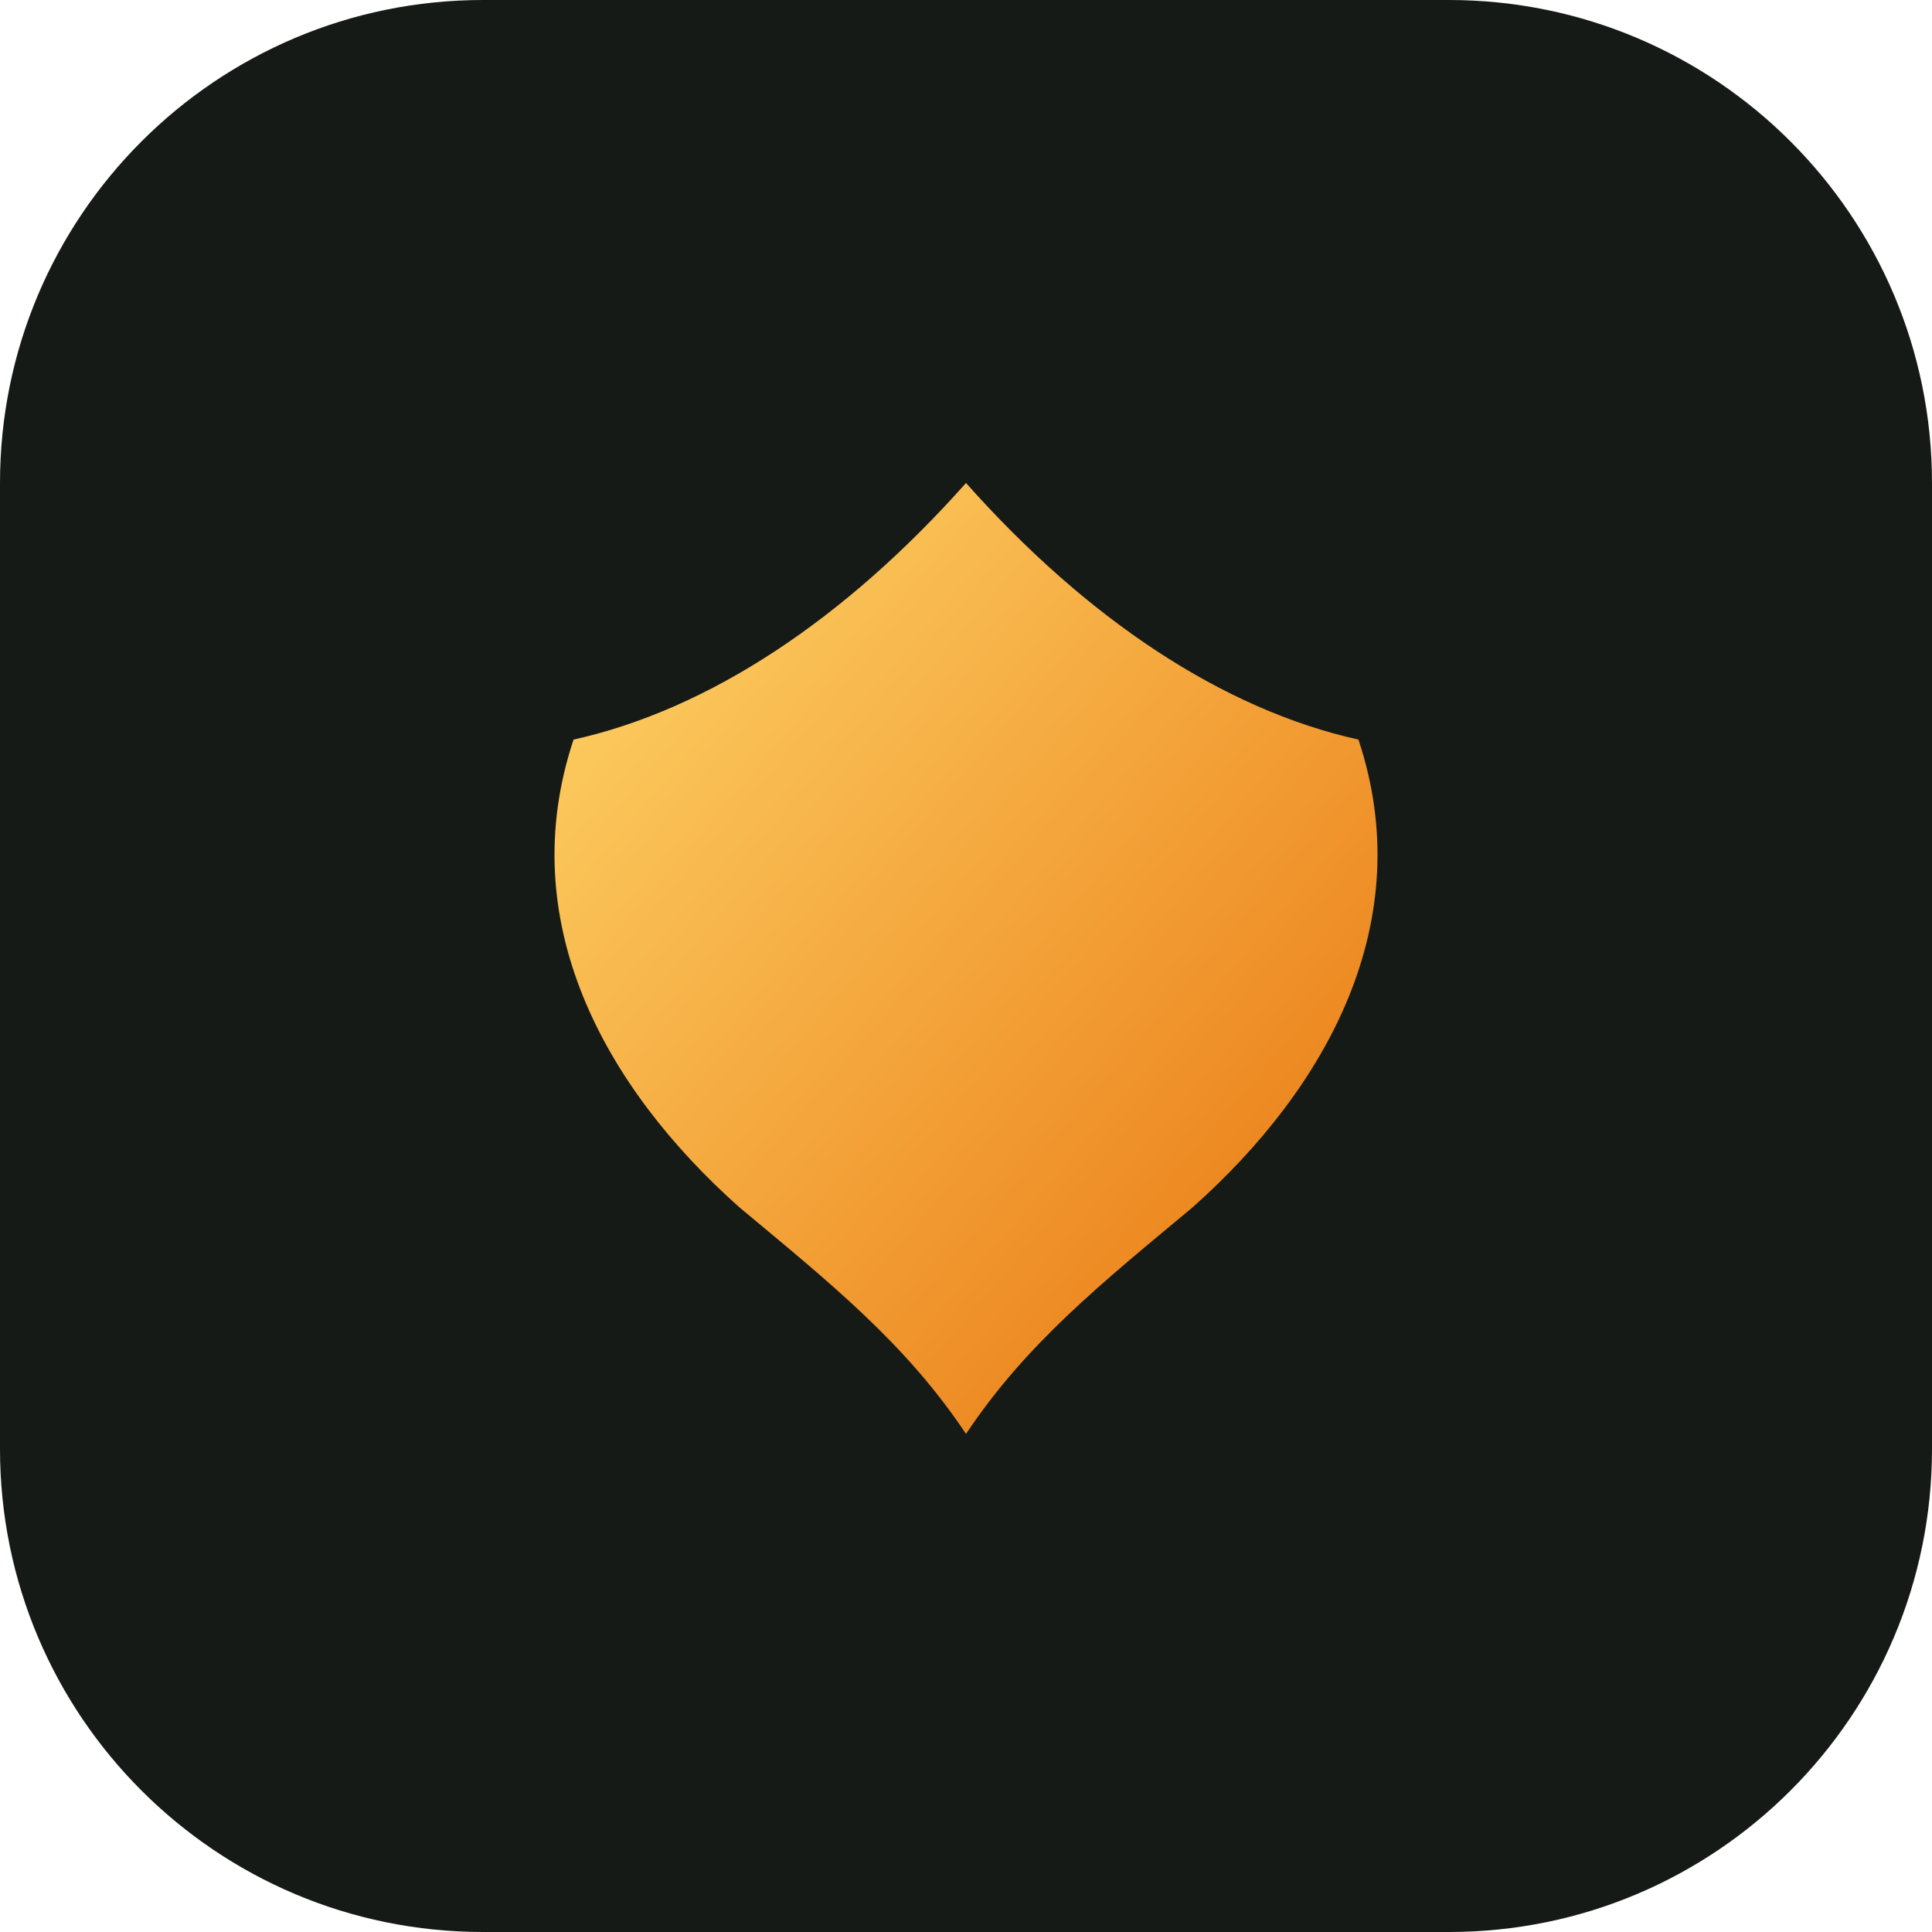
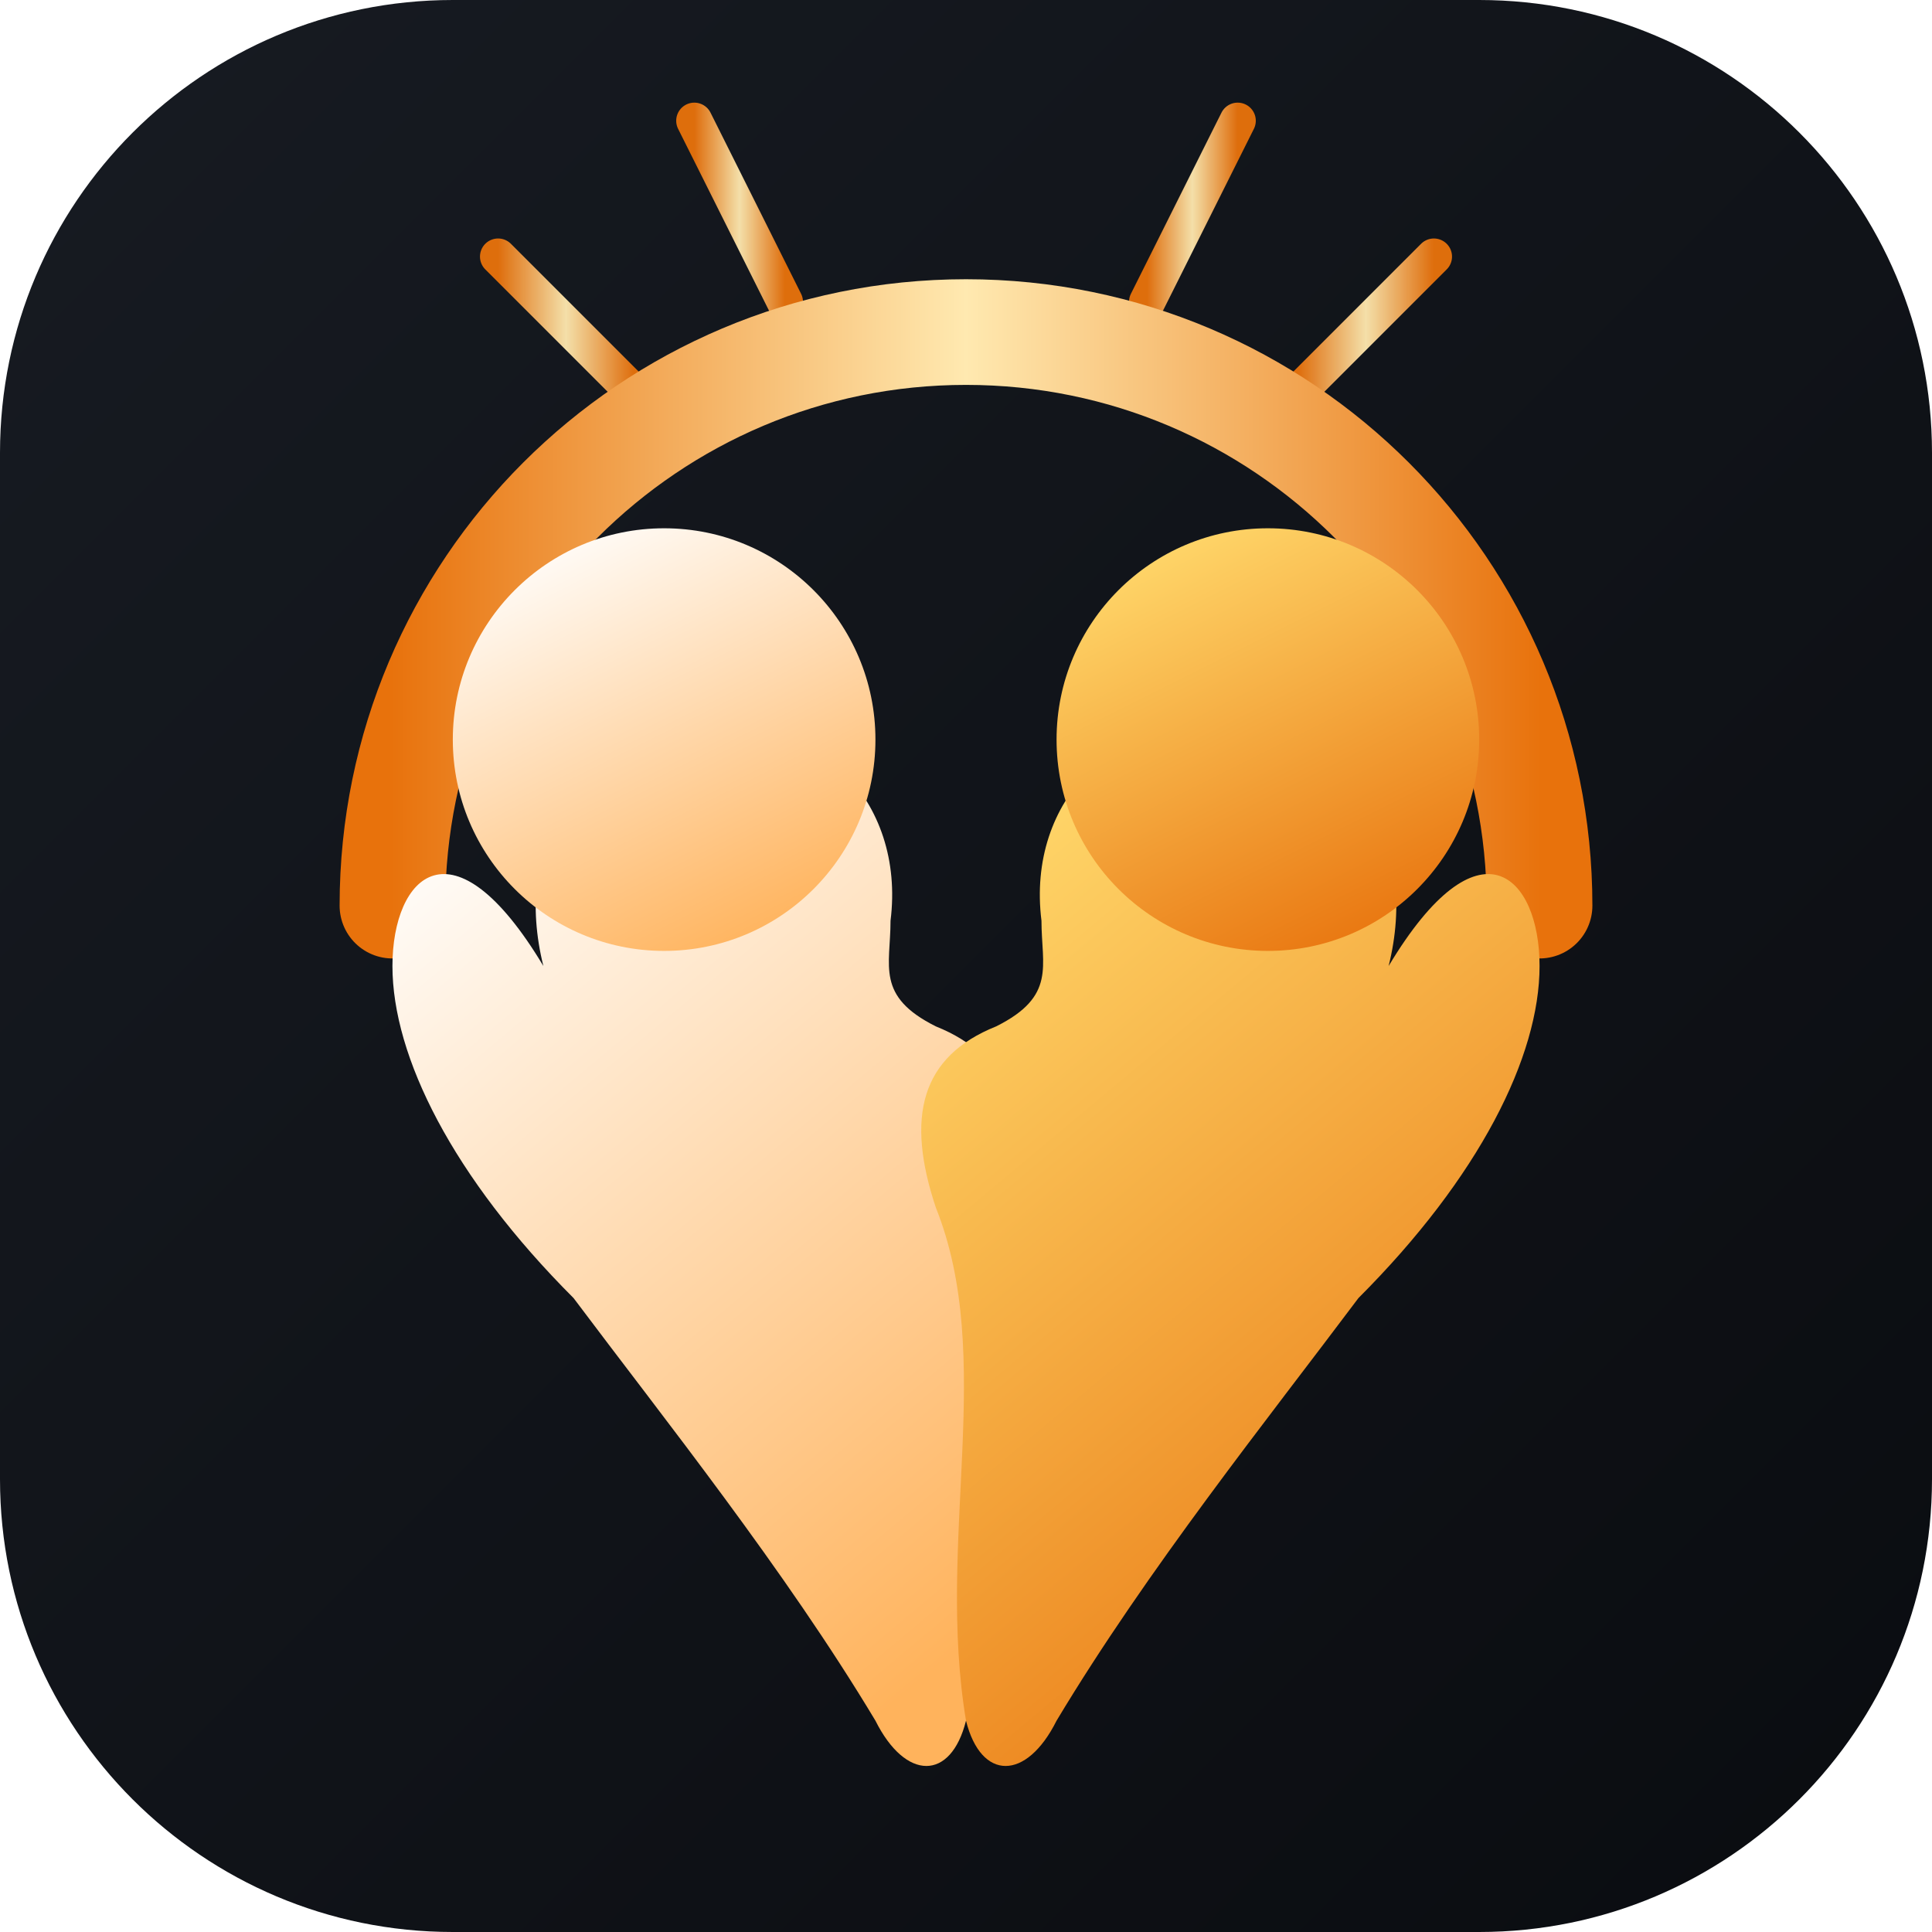
<svg xmlns="http://www.w3.org/2000/svg" viewBox="0 0 128 128">
  <defs>
-     <linearGradient id="g" x1="0" y1="0" x2="1" y2="1">
+     <linearGradient id="bg" x1="0" y1="0" x2="1" y2="1">
+       <stop offset="0%" stop-color="#171b22" />
+       <stop offset="100%" stop-color="#0a0c10" />
+     </linearGradient>
+     <linearGradient id="arc" x1="0" y1="0" x2="1" y2="0">
+       <stop offset="0%" stop-color="#e8720c" />
+       <stop offset="50%" stop-color="#ffe9b0" />
+       <stop offset="100%" stop-color="#e8720c" />
+     </linearGradient>
+     <linearGradient id="left" x1="0.2" y1="0" x2="0.7" y2="1">
+       <stop offset="0%" stop-color="#ffffff" />
+       <stop offset="100%" stop-color="#ffb35c" />
+     </linearGradient>
+     <linearGradient id="right" x1="0.3" y1="0" x2="0.8" y2="1">
      <stop offset="0%" stop-color="#ffd76a" />
      <stop offset="100%" stop-color="#e8720c" />
    </linearGradient>
  </defs>
-   <rect width="128" height="128" rx="32" fill="#161a16" />
-   <path d="M64 32c-8 9-17 15-26 17-4 12 2 23 11 31 6 5 11 9 15 15 4-6 9-10 15-15 9-8 15-19 11-31-9-2-18-8-26-17Z" fill="url(#g)" />
+   <rect width="128" height="128" rx="30" fill="url(#bg)" />
+   <g stroke="url(#arc)" stroke-width="2.4" stroke-linecap="round" opacity="0.95">
+     <line x1="64" y1="18" x2="64" y2="4" />
+     <line x1="52" y1="20" x2="46" y2="8" />
+     <line x1="76" y1="20" x2="82" y2="8" />
+     <line x1="42" y1="26" x2="33" y2="17" />
+     <line x1="86" y1="26" x2="95" y2="17" />
+   </g>
+   <path d="M26,60 A38,38 0 0 1 102,60" fill="none" stroke="url(#arc)" stroke-width="7" stroke-linecap="round" />
+   <path d="M36,64 C34,56 38,49 46,48 C54,47 60,53 59,61 C59,64 58,66 62,68 C67,70 68,74 66,80 C62,90 66,102 64,114 C63,118 60,118 58,114 C52,104 44,94 38,86 C30,78 26,70 26,64 C26,58 30,54 36,64 Z" fill="url(#left)" />
+   <circle cx="44" cy="49" r="14" fill="url(#left)" />
+   <path d="M92,64 C94,56 90,49 82,48 C74,47 68,53 69,61 C69,64 70,66 66,68 C61,70 60,74 62,80 C66,90 62,102 64,114 C65,118 68,118 70,114 C76,104 84,94 90,86 C98,78 102,70 102,64 C102,58 98,54 92,64 Z" fill="url(#right)" />
+   <circle cx="84" cy="49" r="14" fill="url(#right)" />
</svg>
